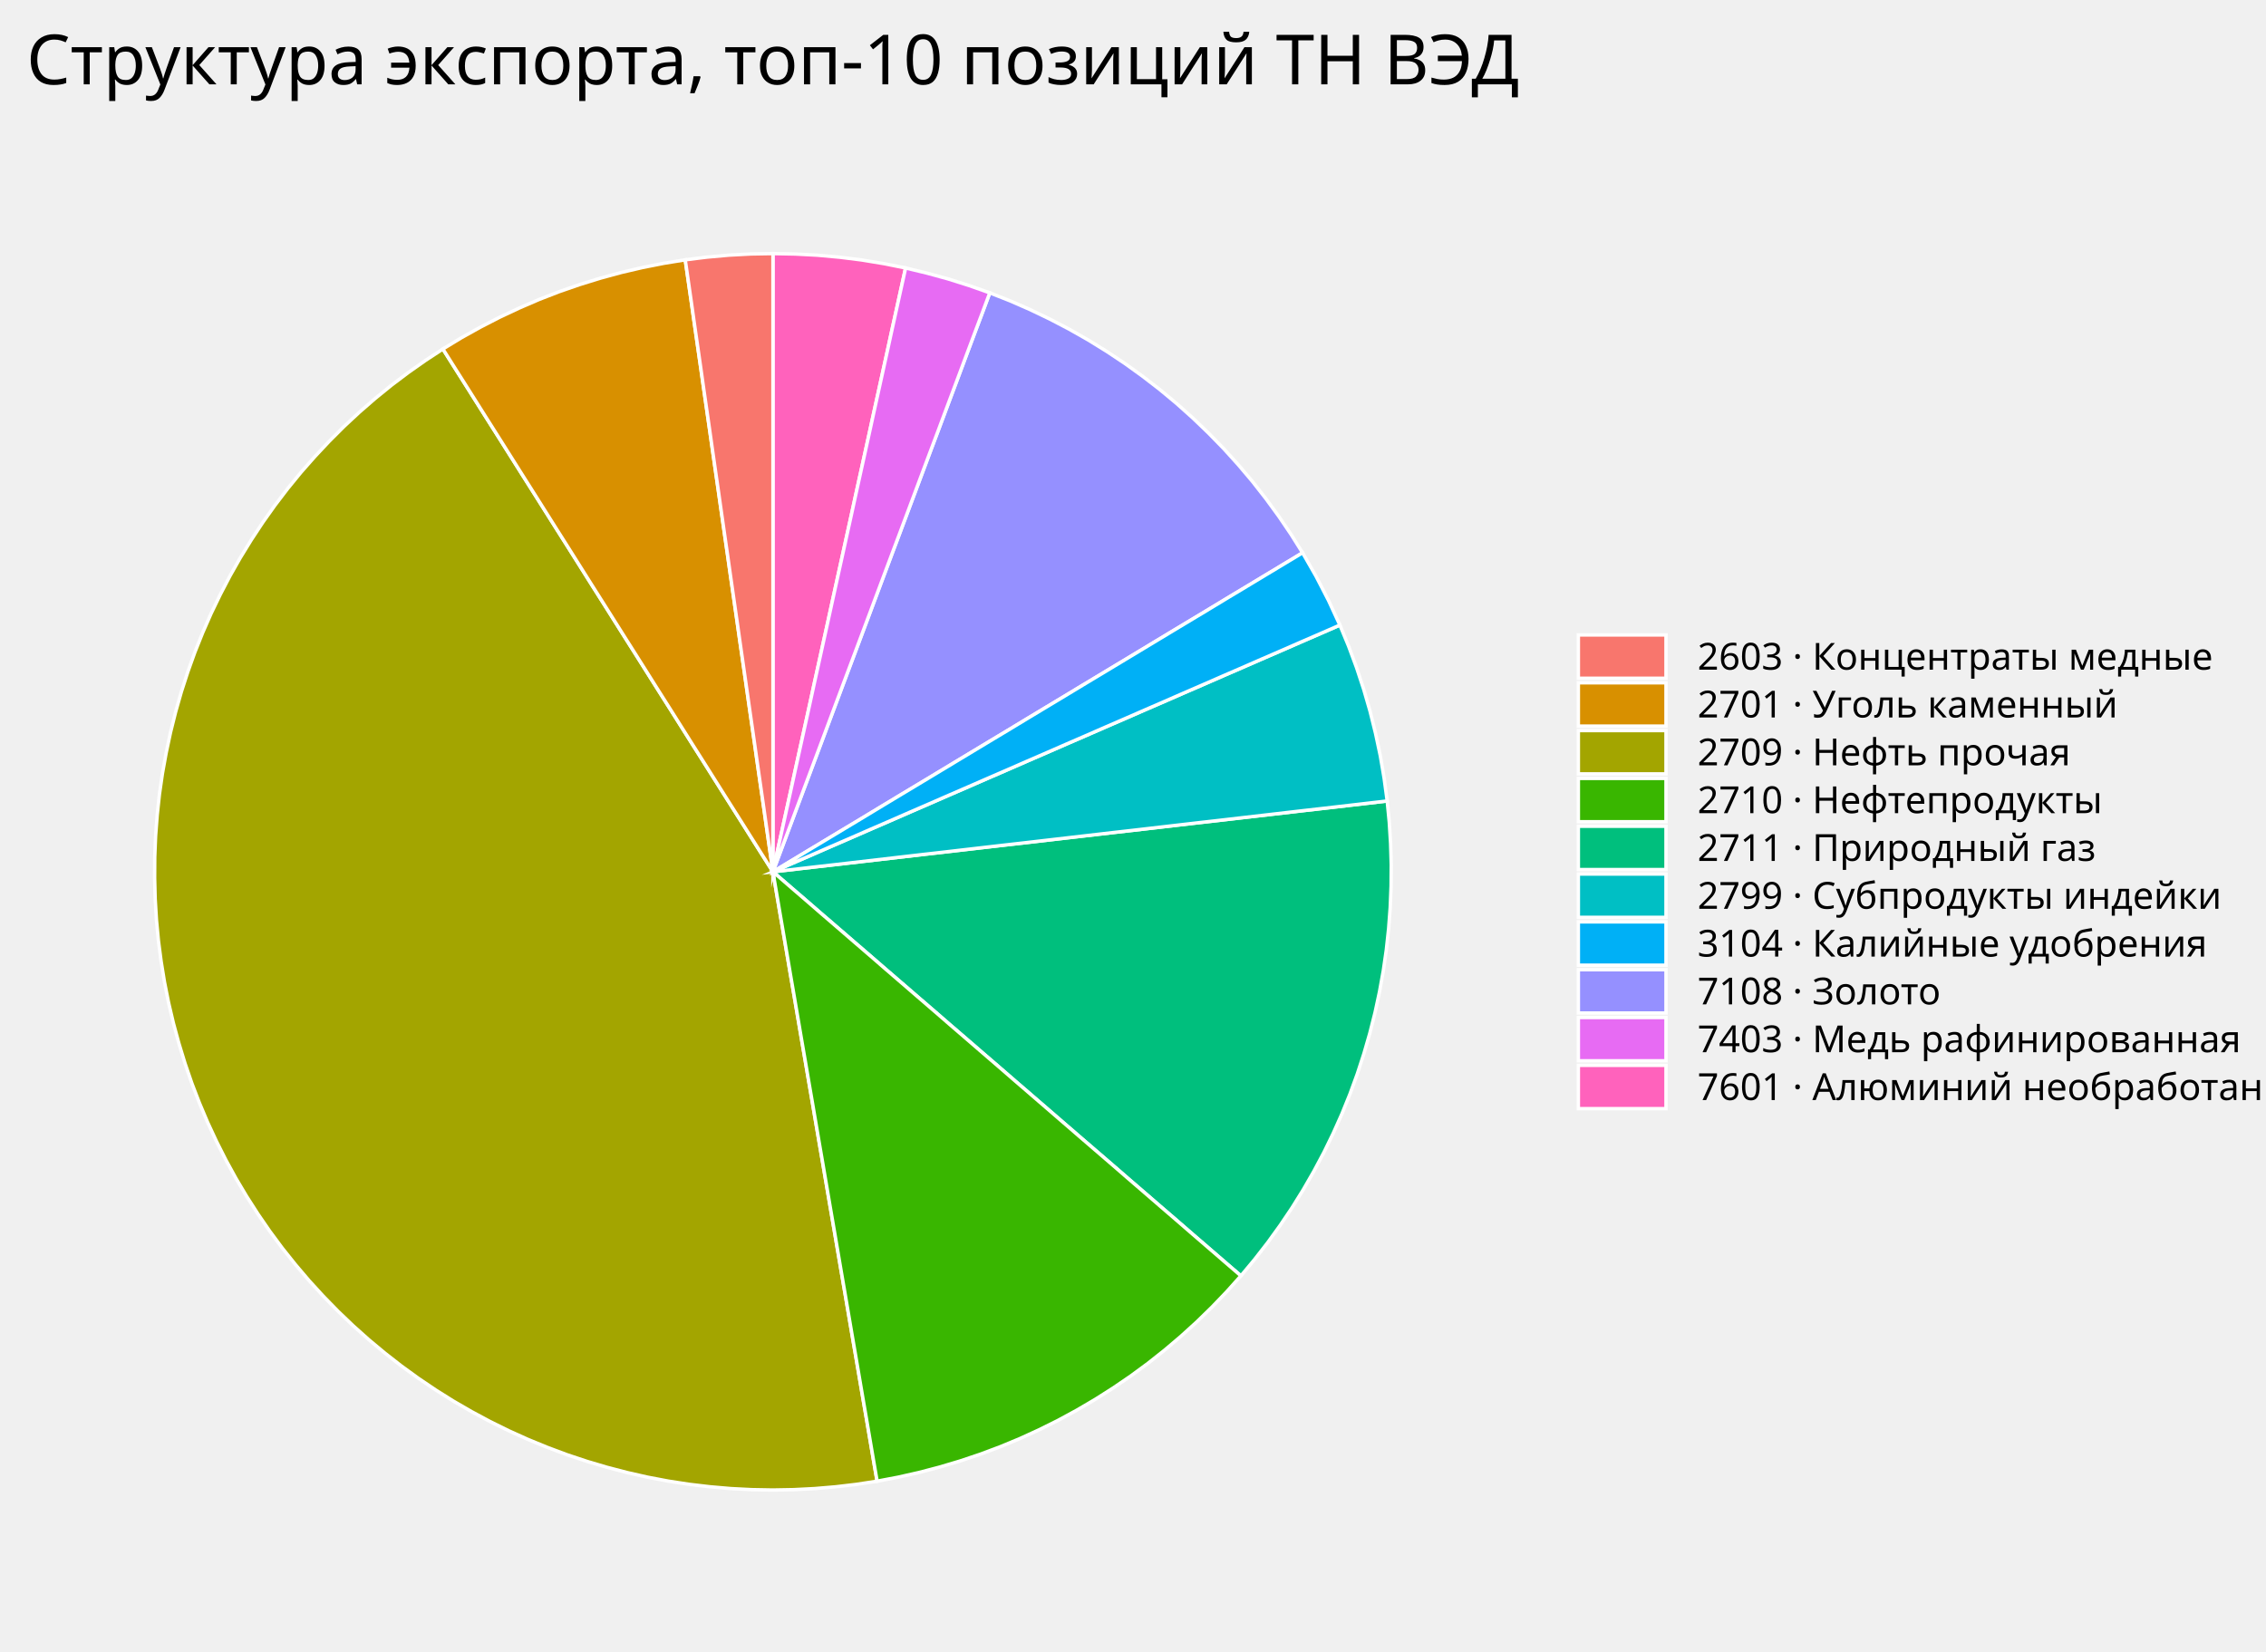
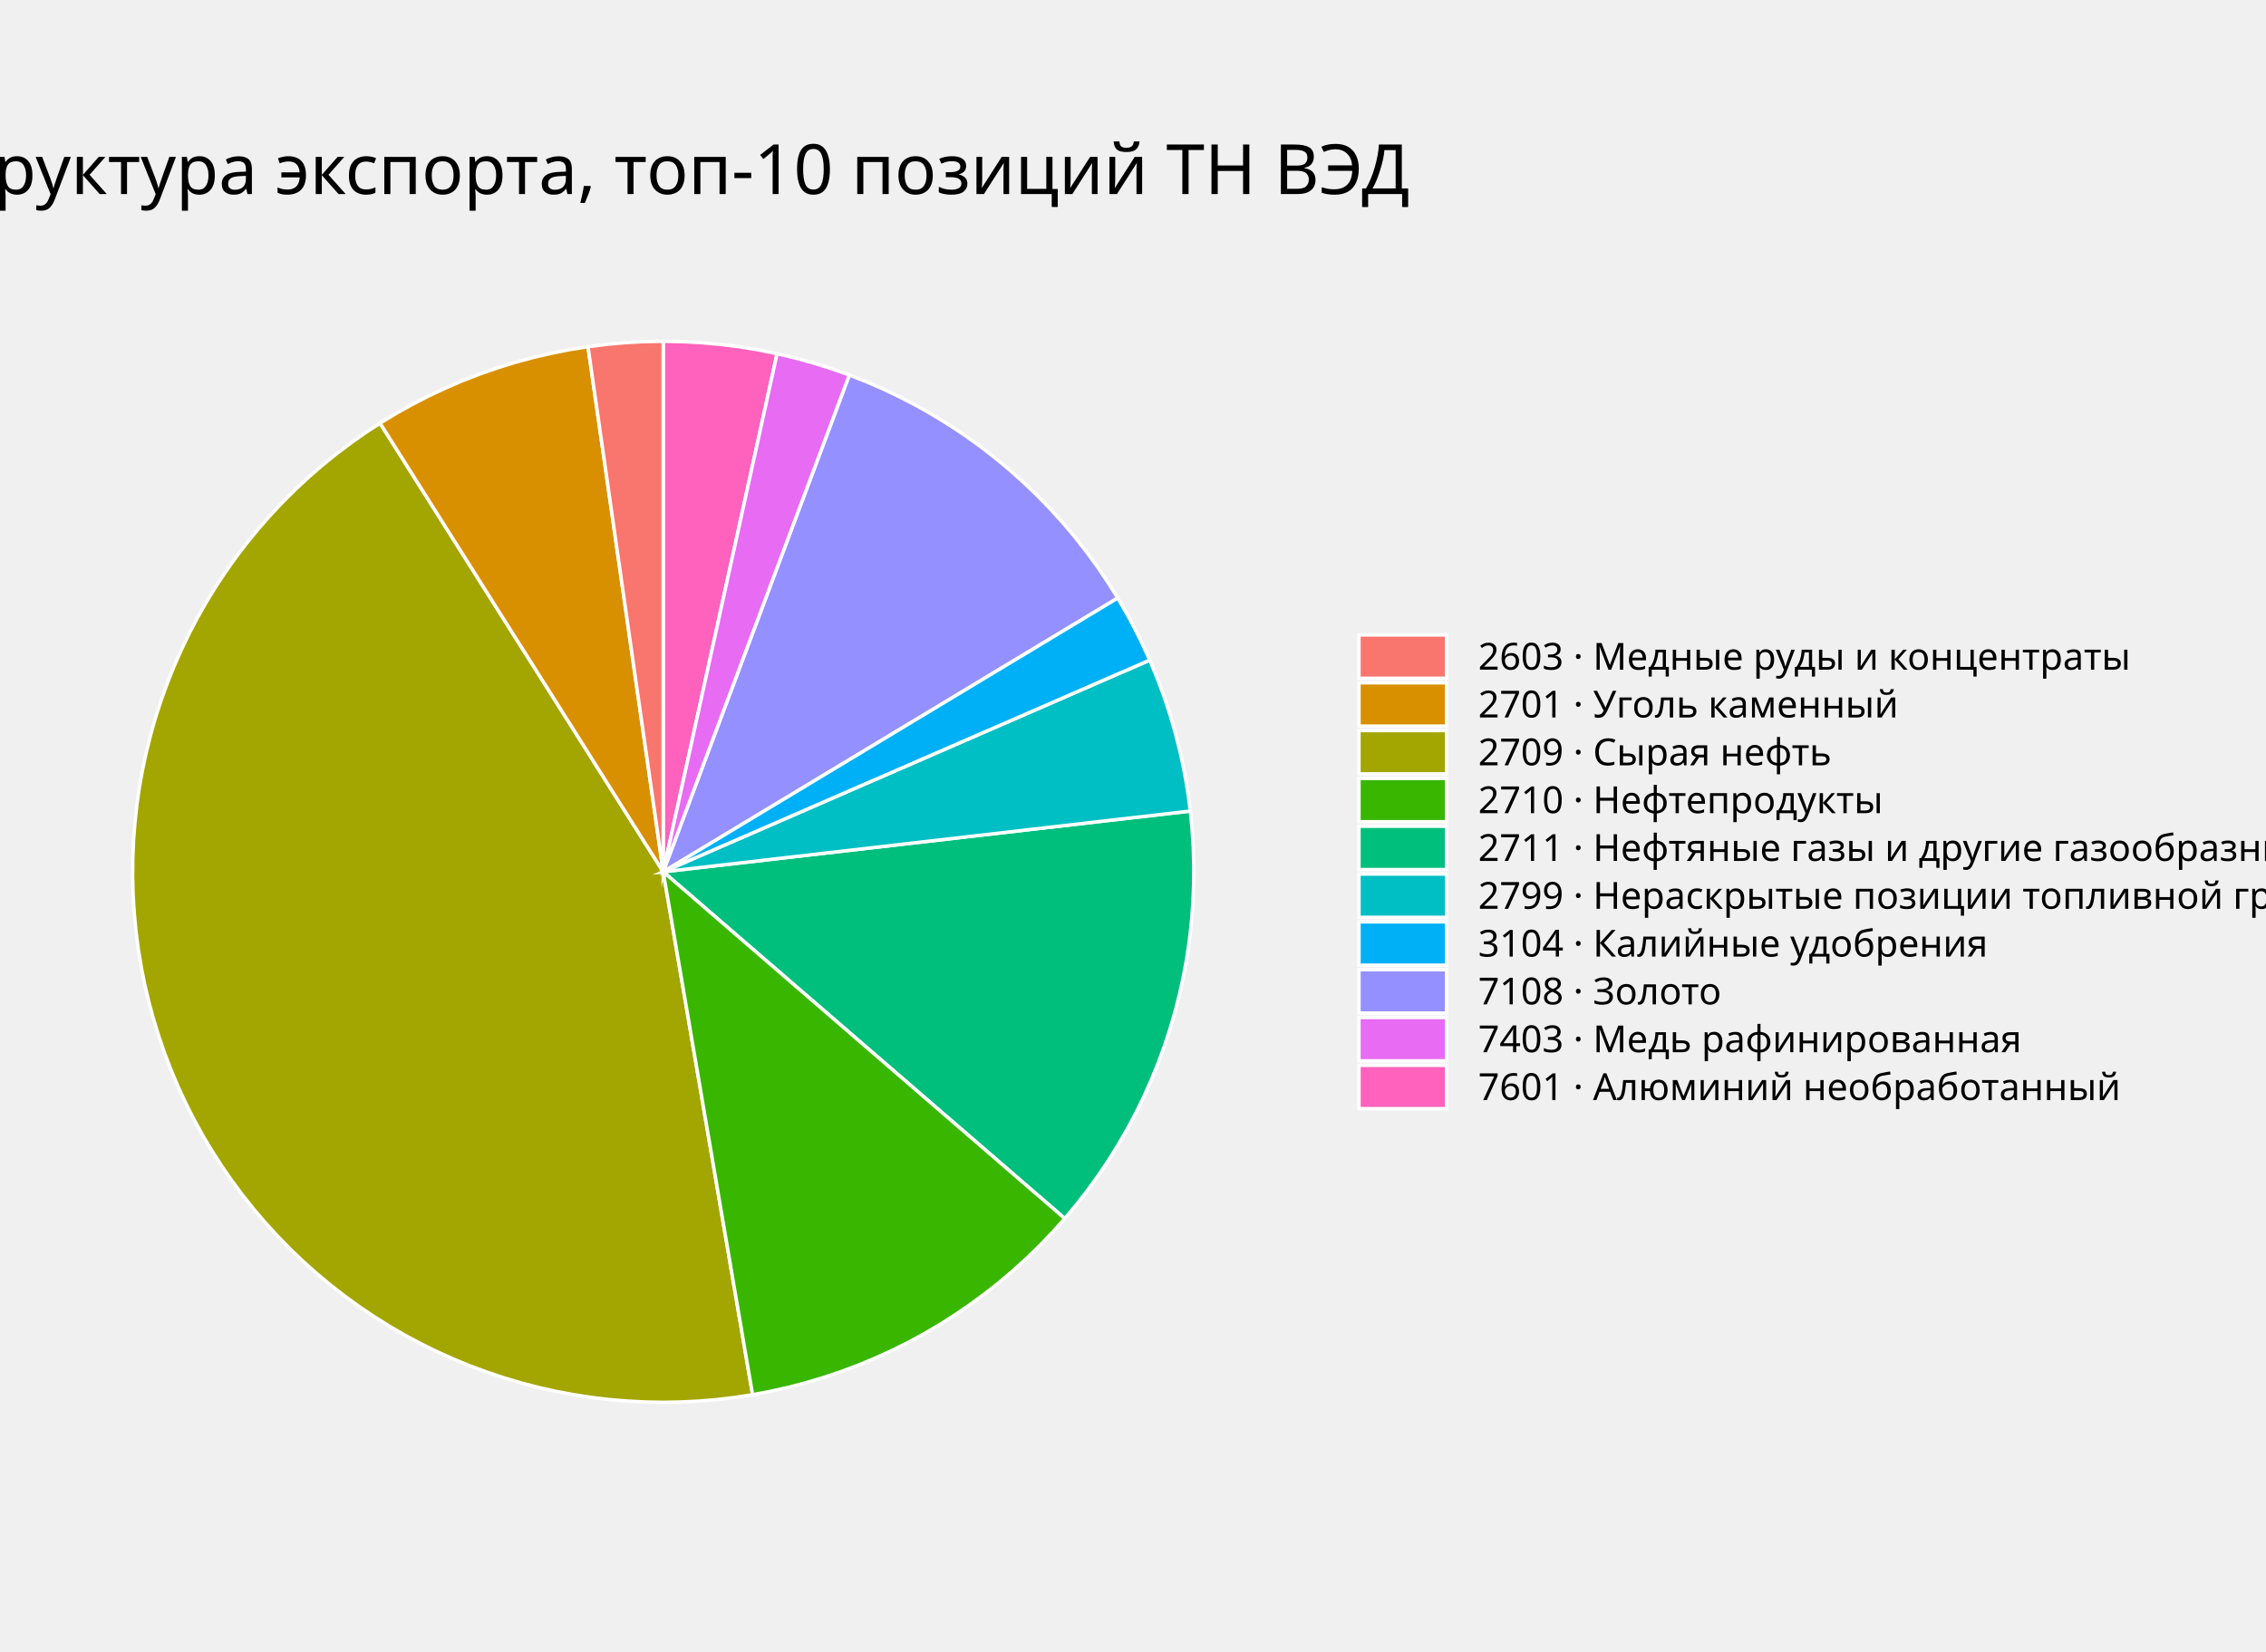
<svg xmlns="http://www.w3.org/2000/svg" width="424.80pt" height="309.60pt" viewBox="0 0 424.80 309.60">
  <g class="svglite">
    <defs>
      <style type="text/css">
    .svglite line, .svglite polyline, .svglite polygon, .svglite path, .svglite rect, .svglite circle {
      fill: none;
      stroke: #000000;
      stroke-linecap: round;
      stroke-linejoin: round;
      stroke-miterlimit: 10.00;
    }
    .svglite text {
      white-space: pre;
    }
    .svglite g.glyphgroup path {
      fill: inherit;
      stroke: none;
    }
  </style>
    </defs>
    <rect width="100%" height="100%" style="stroke: none; fill: none;" />
    <defs>
      <clipPath id="cpMC4wMHw0MjQuODB8MC4wMHwzMDkuNjA=">
        <rect x="0.00" y="0.00" width="424.80" height="309.60" />
      </clipPath>
    </defs>
    <g clip-path="url(#cpMC4wMHw0MjQuODB8MC4wMHwzMDkuNjA=)">
</g>
    <defs>
-       <clipPath id="cpMC4wMHw0MjQuODB8MS4yM3wzMDguMzc=">
-         <rect x="0.00" y="1.23" width="424.80" height="307.13" />
+       <clipPath id="cpMC4wMHw0MjQuODB8MjEuODB8Mjg3Ljgw">
+         <rect x="0.00" y="21.80" width="424.80" height="266.01" />
      </clipPath>
    </defs>
-     <g clip-path="url(#cpMC4wMHw0MjQuODB8MS4yM3wzMDguMzc=)">
-       <rect x="-0" y="1.23" width="424.80" height="307.13" style="stroke-width: 0.00; stroke: none;" />
+     <g clip-path="url(#cpMC4wMHw0MjQuODB8MjEuODB8Mjg3Ljgw)">
+       <rect x="0.00" y="21.80" width="424.80" height="266.01" style="stroke-width: 0.00; stroke: none;" />
    </g>
    <g clip-path="url(#cpMC4wMHw0MjQuODB8MC4wMHwzMDkuNjA=)">
</g>
    <defs>
-       <clipPath id="cpMC4wMHwyODkuNzl8MTguNTd8MzA4LjM3">
-         <rect x="0.00" y="18.57" width="289.79" height="289.79" />
+       <clipPath id="cpMC4wMHwyNDguNjd8MzkuMTN8Mjg3Ljgw">
+         <rect x="0" y="39.13" width="248.67" height="248.67" />
      </clipPath>
    </defs>
-     <g clip-path="url(#cpMC4wMHwyODkuNzl8MTguNTd8MzA4LjM3)">
-       <polygon points="144.90,163.47 142.76,160.09 140.63,156.71 138.50,153.33 136.36,149.95 134.23,146.57 132.10,143.19 129.96,139.81 127.83,136.43 125.70,133.05 123.56,129.67 121.43,126.29 119.30,122.91 117.16,119.53 115.03,116.15 112.90,112.77 110.76,109.39 108.63,106.00 106.50,102.62 104.36,99.24 102.23,95.86 100.10,92.48 97.96,89.10 95.83,85.72 93.70,82.34 91.56,78.96 89.43,75.58 87.30,72.20 85.16,68.82 83.03,65.44 79.74,67.60 76.53,69.86 73.39,72.23 70.34,74.71 67.37,77.29 64.49,79.97 61.71,82.75 59.02,85.62 56.42,88.57 53.93,91.62 51.55,94.74 49.27,97.95 47.11,101.23 45.05,104.58 43.11,108.00 41.29,111.49 39.58,115.03 38.00,118.63 36.54,122.28 35.21,125.98 34.00,129.72 32.92,133.51 31.97,137.32 31.15,141.17 30.45,145.04 29.89,148.93 29.47,152.84 29.17,156.76 29.01,160.69 28.99,164.62 29.09,168.55 29.33,172.48 29.70,176.39 30.21,180.29 30.84,184.17 31.61,188.03 32.51,191.86 33.54,195.65 34.69,199.41 35.97,203.13 37.38,206.80 38.91,210.42 40.57,213.99 42.34,217.50 44.23,220.95 46.24,224.33 48.36,227.64 50.59,230.88 52.93,234.04 55.38,237.11 57.93,240.11 60.58,243.01 63.33,245.83 66.17,248.55 69.10,251.17 72.12,253.69 75.22,256.11 78.40,258.42 81.66,260.62 84.99,262.71 88.39,264.68 91.86,266.54 95.38,268.28 98.97,269.90 102.60,271.39 106.29,272.77 110.02,274.01 113.79,275.13 117.59,276.12 121.43,276.99 125.29,277.72 129.18,278.32 133.08,278.78 137.00,279.12 140.93,279.32 144.86,279.39 148.79,279.32 152.72,279.12 156.64,278.79 160.54,278.33 164.43,277.73 163.75,273.79 163.08,269.85 162.41,265.91 161.73,261.97 161.06,258.03 160.39,254.09 159.71,250.15 159.04,246.21 158.37,242.27 157.69,238.33 157.02,234.39 156.35,230.45 155.67,226.51 155.00,222.57 154.33,218.63 153.65,214.69 152.98,210.75 152.31,206.81 151.63,202.87 150.96,198.93 150.28,194.99 149.61,191.05 148.94,187.11 148.26,183.17 147.59,179.23 146.92,175.29 146.24,171.35 145.57,167.41 144.90,163.47 " style="stroke-width: 0.64; stroke: #FFFFFF; stroke-linecap: butt; stroke-linejoin: miter; fill: #A3A500;" />
-       <polygon points="144.90,163.47 147.92,166.08 150.95,168.69 153.97,171.31 157.00,173.92 160.02,176.53 163.05,179.14 166.07,181.76 169.10,184.37 172.12,186.98 175.15,189.59 178.17,192.21 181.20,194.82 184.22,197.43 187.25,200.04 190.27,202.66 193.30,205.27 196.32,207.88 199.35,210.50 202.37,213.11 205.40,215.72 208.43,218.33 211.45,220.95 214.48,223.56 217.50,226.17 220.53,228.78 223.55,231.40 226.58,234.01 229.60,236.62 232.63,239.23 235.18,236.17 237.64,233.01 239.98,229.77 242.21,226.46 244.32,223.07 246.31,219.61 248.19,216.08 249.94,212.49 251.57,208.84 253.07,205.14 254.44,201.39 255.68,197.59 256.79,193.75 257.77,189.88 258.61,185.97 259.32,182.04 259.89,178.09 260.32,174.12 260.62,170.14 260.78,166.14 260.81,162.15 260.69,158.16 260.44,154.17 260.05,150.19 256.08,150.65 252.11,151.11 248.14,151.57 244.17,152.02 240.20,152.48 236.23,152.94 232.26,153.40 228.28,153.86 224.31,154.31 220.34,154.77 216.37,155.23 212.40,155.69 208.43,156.14 204.46,156.60 200.49,157.06 196.52,157.52 192.55,157.98 188.58,158.43 184.61,158.89 180.63,159.35 176.66,159.81 172.69,160.26 168.72,160.72 164.75,161.18 160.78,161.64 156.81,162.10 152.84,162.55 148.87,163.01 144.90,163.47 " style="stroke-width: 0.64; stroke: #FFFFFF; stroke-linecap: butt; stroke-linejoin: miter; fill: #00BF7D;" />
-       <polygon points="144.90,163.47 145.57,167.41 146.24,171.35 146.92,175.29 147.59,179.23 148.26,183.17 148.94,187.11 149.61,191.05 150.28,194.99 150.96,198.93 151.63,202.87 152.31,206.81 152.98,210.75 153.65,214.69 154.33,218.63 155.00,222.57 155.67,226.51 156.35,230.45 157.02,234.39 157.69,238.33 158.37,242.27 159.04,246.21 159.71,250.15 160.39,254.09 161.06,258.03 161.73,261.97 162.41,265.91 163.08,269.85 163.75,273.79 164.43,277.73 168.35,276.99 172.25,276.11 176.11,275.10 179.94,273.96 183.73,272.69 187.47,271.29 191.16,269.76 194.79,268.10 198.37,266.32 201.88,264.41 205.32,262.39 208.69,260.25 211.99,258.00 215.21,255.63 218.34,253.15 221.38,250.57 224.34,247.88 227.20,245.09 229.96,242.21 232.63,239.23 229.60,236.62 226.58,234.01 223.55,231.40 220.53,228.78 217.50,226.17 214.48,223.56 211.45,220.95 208.43,218.33 205.40,215.72 202.37,213.11 199.35,210.50 196.32,207.88 193.30,205.27 190.27,202.66 187.25,200.04 184.22,197.43 181.20,194.82 178.17,192.21 175.15,189.59 172.12,186.98 169.10,184.37 166.07,181.76 163.05,179.14 160.02,176.53 157.00,173.92 153.97,171.31 150.95,168.69 147.92,166.08 144.90,163.47 " style="stroke-width: 0.64; stroke: #FFFFFF; stroke-linecap: butt; stroke-linejoin: miter; fill: #39B600;" />
-       <polygon points="144.90,163.47 148.32,161.41 151.74,159.34 155.17,157.28 158.59,155.22 162.02,153.16 165.44,151.09 168.86,149.03 172.29,146.97 175.71,144.91 179.14,142.84 182.56,140.78 185.98,138.72 189.41,136.66 192.83,134.59 196.25,132.53 199.68,130.47 203.10,128.40 206.53,126.34 209.95,124.28 213.37,122.22 216.80,120.15 220.22,118.09 223.65,116.03 227.07,113.97 230.49,111.90 233.92,109.84 237.34,107.78 240.76,105.72 244.19,103.65 242.02,100.19 239.72,96.80 237.31,93.50 234.79,90.28 232.15,87.16 229.41,84.13 226.55,81.20 223.60,78.37 220.55,75.64 217.41,73.03 214.17,70.53 210.85,68.14 207.45,65.88 203.97,63.73 200.41,61.71 196.79,59.82 193.10,58.05 189.35,56.41 185.55,54.91 184.15,58.66 182.74,62.40 181.34,66.14 179.94,69.89 178.54,73.63 177.14,77.37 175.74,81.12 174.33,84.86 172.93,88.60 171.53,92.35 170.13,96.09 168.73,99.83 167.32,103.58 165.92,107.32 164.52,111.06 163.12,114.81 161.72,118.55 160.32,122.29 158.91,126.04 157.51,129.78 156.11,133.52 154.71,137.27 153.31,141.01 151.91,144.75 150.50,148.50 149.10,152.24 147.70,155.98 146.30,159.73 144.90,163.47 " style="stroke-width: 0.64; stroke: #FFFFFF; stroke-linecap: butt; stroke-linejoin: miter; fill: #9590FF;" />
-       <polygon points="144.90,163.47 144.33,159.51 143.76,155.56 143.20,151.60 142.63,147.64 142.06,143.69 141.50,139.73 140.93,135.77 140.36,131.81 139.80,127.86 139.23,123.90 138.66,119.94 138.10,115.99 137.53,112.03 136.96,108.07 136.40,104.12 135.83,100.16 135.26,96.20 134.70,92.25 134.13,88.29 133.56,84.33 133.00,80.38 132.43,76.42 131.86,72.46 131.30,68.51 130.73,64.55 130.16,60.59 129.60,56.64 129.03,52.68 128.46,48.72 124.45,49.37 120.46,50.16 116.51,51.08 112.58,52.15 108.70,53.35 104.86,54.68 101.07,56.15 97.34,57.76 93.66,59.49 90.05,61.35 86.50,63.33 83.03,65.44 85.16,68.82 87.30,72.20 89.43,75.58 91.56,78.96 93.70,82.34 95.83,85.72 97.96,89.10 100.10,92.48 102.23,95.86 104.36,99.24 106.50,102.62 108.63,106.00 110.76,109.39 112.90,112.77 115.03,116.15 117.16,119.53 119.30,122.91 121.43,126.29 123.56,129.67 125.70,133.05 127.83,136.43 129.96,139.81 132.10,143.19 134.23,146.57 136.36,149.95 138.50,153.33 140.63,156.71 142.76,160.09 144.90,163.47 " style="stroke-width: 0.64; stroke: #FFFFFF; stroke-linecap: butt; stroke-linejoin: miter; fill: #D89000;" />
-       <polygon points="144.90,163.47 148.87,163.01 152.84,162.55 156.81,162.10 160.78,161.64 164.75,161.18 168.72,160.72 172.69,160.26 176.66,159.81 180.63,159.35 184.61,158.89 188.58,158.43 192.55,157.98 196.52,157.52 200.49,157.06 204.46,156.60 208.43,156.14 212.40,155.69 216.37,155.23 220.34,154.77 224.31,154.31 228.28,153.86 232.26,153.40 236.23,152.94 240.20,152.48 244.17,152.02 248.14,151.57 252.11,151.11 256.08,150.65 260.05,150.19 259.48,145.95 258.76,141.72 257.87,137.53 256.84,133.37 255.65,129.26 254.31,125.19 252.82,121.17 251.18,117.21 247.52,118.81 243.85,120.40 240.19,122.00 236.52,123.59 232.86,125.19 229.19,126.78 225.53,128.38 221.86,129.97 218.20,131.57 214.53,133.16 210.87,134.76 207.20,136.35 203.54,137.95 199.87,139.54 196.21,141.14 192.54,142.73 188.88,144.33 185.21,145.92 181.55,147.52 177.88,149.11 174.22,150.71 170.55,152.30 166.89,153.90 163.22,155.49 159.56,157.09 155.89,158.68 152.23,160.28 148.56,161.87 144.90,163.47 " style="stroke-width: 0.64; stroke: #FFFFFF; stroke-linecap: butt; stroke-linejoin: miter; fill: #00BFC4;" />
-       <polygon points="144.90,163.47 145.75,159.56 146.61,155.66 147.47,151.76 148.33,147.85 149.18,143.95 150.04,140.04 150.90,136.14 151.76,132.24 152.61,128.33 153.47,124.43 154.33,120.52 155.19,116.62 156.04,112.72 156.90,108.81 157.76,104.91 158.62,101.00 159.48,97.10 160.33,93.20 161.19,89.29 162.05,85.39 162.91,81.48 163.76,77.58 164.62,73.68 165.48,69.77 166.34,65.87 167.19,61.96 168.05,58.06 168.91,54.15 169.77,50.25 165.67,49.43 161.55,48.75 157.40,48.23 153.24,47.85 149.07,47.63 144.90,47.55 144.90,51.55 144.90,55.55 144.90,59.54 144.90,63.54 144.90,67.54 144.90,71.53 144.90,75.53 144.90,79.53 144.90,83.53 144.90,87.52 144.90,91.52 144.90,95.52 144.90,99.51 144.90,103.51 144.90,107.51 144.90,111.51 144.90,115.50 144.90,119.50 144.90,123.50 144.90,127.49 144.90,131.49 144.90,135.49 144.90,139.49 144.90,143.48 144.90,147.48 144.90,151.48 144.90,155.47 144.90,159.47 144.90,163.47 " style="stroke-width: 0.64; stroke: #FFFFFF; stroke-linecap: butt; stroke-linejoin: miter; fill: #FF62BC;" />
-       <polygon points="144.90,163.47 144.90,159.47 144.90,155.47 144.90,151.48 144.90,147.48 144.90,143.48 144.90,139.49 144.90,135.49 144.90,131.49 144.90,127.49 144.90,123.50 144.90,119.50 144.90,115.50 144.90,111.51 144.90,107.51 144.90,103.51 144.90,99.51 144.90,95.52 144.90,91.52 144.90,87.52 144.90,83.53 144.90,79.53 144.90,75.53 144.90,71.53 144.90,67.54 144.90,63.54 144.90,59.54 144.90,55.55 144.90,51.55 144.90,47.55 140.77,47.62 136.66,47.84 132.55,48.21 128.46,48.72 129.03,52.68 129.60,56.64 130.16,60.59 130.73,64.55 131.30,68.51 131.86,72.46 132.43,76.42 133.00,80.38 133.56,84.33 134.13,88.29 134.70,92.25 135.26,96.20 135.83,100.16 136.40,104.12 136.96,108.07 137.53,112.03 138.10,115.99 138.66,119.94 139.23,123.90 139.80,127.86 140.36,131.81 140.93,135.77 141.50,139.73 142.06,143.69 142.63,147.64 143.20,151.60 143.76,155.56 144.33,159.51 144.90,163.47 " style="stroke-width: 0.64; stroke: #FFFFFF; stroke-linecap: butt; stroke-linejoin: miter; fill: #F8766D;" />
-       <polygon points="144.90,163.47 146.30,159.73 147.70,155.98 149.10,152.24 150.50,148.50 151.91,144.75 153.31,141.01 154.71,137.27 156.11,133.52 157.51,129.78 158.91,126.04 160.32,122.29 161.72,118.55 163.12,114.81 164.52,111.06 165.92,107.32 167.32,103.58 168.73,99.83 170.13,96.09 171.53,92.35 172.93,88.60 174.33,84.86 175.74,81.12 177.14,77.37 178.54,73.63 179.94,69.89 181.34,66.14 182.74,62.40 184.15,58.66 185.55,54.91 181.67,53.54 177.74,52.30 173.77,51.21 169.77,50.25 168.91,54.15 168.05,58.06 167.19,61.96 166.34,65.87 165.48,69.77 164.62,73.68 163.76,77.58 162.91,81.48 162.05,85.39 161.19,89.29 160.33,93.20 159.48,97.10 158.62,101.00 157.76,104.91 156.90,108.81 156.04,112.72 155.19,116.62 154.33,120.52 153.47,124.43 152.61,128.33 151.76,132.24 150.90,136.14 150.04,140.04 149.18,143.95 148.33,147.85 147.47,151.76 146.61,155.66 145.75,159.56 144.90,163.47 " style="stroke-width: 0.64; stroke: #FFFFFF; stroke-linecap: butt; stroke-linejoin: miter; fill: #E76BF3;" />
-       <polygon points="144.90,163.47 148.56,161.87 152.23,160.28 155.89,158.68 159.56,157.09 163.22,155.49 166.89,153.90 170.55,152.30 174.22,150.71 177.88,149.11 181.55,147.52 185.21,145.92 188.88,144.33 192.54,142.73 196.21,141.14 199.87,139.54 203.54,137.95 207.20,136.35 210.87,134.76 214.53,133.16 218.20,131.57 221.86,129.97 225.53,128.38 229.19,126.78 232.86,125.19 236.52,123.59 240.19,122.00 243.85,120.40 247.52,118.81 251.18,117.21 249.05,112.59 246.72,108.07 244.19,103.65 240.76,105.72 237.34,107.78 233.92,109.84 230.49,111.90 227.07,113.97 223.65,116.03 220.22,118.09 216.80,120.15 213.37,122.22 209.95,124.28 206.53,126.34 203.10,128.40 199.68,130.47 196.25,132.53 192.83,134.59 189.41,136.66 185.98,138.72 182.56,140.78 179.14,142.84 175.71,144.91 172.29,146.97 168.86,149.03 165.44,151.09 162.02,153.16 158.59,155.22 155.17,157.28 151.74,159.34 148.32,161.41 144.90,163.47 " style="stroke-width: 0.64; stroke: #FFFFFF; stroke-linecap: butt; stroke-linejoin: miter; fill: #00B0F6;" />
+     <g clip-path="url(#cpMC4wMHwyNDguNjd8MzkuMTN8Mjg3Ljgw)">
+       <polygon points="124.33,163.47 122.50,160.57 120.67,157.67 118.84,154.77 117.01,151.87 115.18,148.97 113.35,146.07 111.52,143.17 109.69,140.26 107.86,137.36 106.03,134.46 104.20,131.56 102.37,128.66 100.54,125.76 98.71,122.86 96.87,119.96 95.04,117.06 93.21,114.16 91.38,111.26 89.55,108.36 87.72,105.46 85.89,102.56 84.06,99.66 82.23,96.76 80.40,93.86 78.57,90.96 76.74,88.06 74.91,85.15 73.08,82.25 71.25,79.35 68.42,81.20 65.67,83.15 62.97,85.18 60.35,87.31 57.81,89.52 55.34,91.82 52.95,94.20 50.64,96.66 48.42,99.20 46.28,101.81 44.23,104.50 42.28,107.25 40.42,110.06 38.66,112.94 36.99,115.87 35.43,118.86 33.97,121.91 32.61,124.99 31.36,128.13 30.21,131.30 29.17,134.51 28.25,137.76 27.43,141.03 26.73,144.33 26.13,147.65 25.65,150.99 25.29,154.35 25.03,157.71 24.90,161.08 24.87,164.46 24.96,167.83 25.17,171.20 25.49,174.56 25.92,177.90 26.47,181.23 27.12,184.54 27.90,187.83 28.78,191.08 29.77,194.31 30.87,197.50 32.08,200.65 33.39,203.76 34.81,206.82 36.33,209.83 37.95,212.79 39.68,215.69 41.50,218.53 43.41,221.31 45.42,224.02 47.52,226.66 49.71,229.23 51.98,231.72 54.34,234.14 56.77,236.47 59.29,238.72 61.88,240.88 64.54,242.96 67.27,244.94 70.07,246.83 72.92,248.62 75.84,250.32 78.82,251.91 81.84,253.40 84.92,254.79 88.04,256.08 91.20,257.25 94.40,258.32 97.63,259.29 100.90,260.14 104.19,260.88 107.51,261.50 110.84,262.02 114.19,262.42 117.55,262.70 120.92,262.88 124.30,262.94 127.67,262.88 131.04,262.71 134.40,262.43 137.75,262.03 141.09,261.52 140.51,258.13 139.93,254.75 139.35,251.37 138.78,247.99 138.20,244.61 137.62,241.23 137.04,237.85 136.47,234.47 135.89,231.09 135.31,227.71 134.73,224.33 134.16,220.94 133.58,217.56 133.00,214.18 132.42,210.80 131.84,207.42 131.27,204.04 130.69,200.66 130.11,197.28 129.53,193.90 128.96,190.52 128.38,187.14 127.80,183.75 127.22,180.37 126.64,176.99 126.07,173.61 125.49,170.23 124.91,166.85 124.33,163.47 " style="stroke-width: 0.64; stroke: #FFFFFF; stroke-linecap: butt; stroke-linejoin: miter; fill: #A3A500;" />
+       <polygon points="124.33,163.47 126.93,165.71 129.53,167.95 132.12,170.19 134.72,172.44 137.31,174.68 139.91,176.92 142.50,179.16 145.10,181.40 147.70,183.65 150.29,185.89 152.89,188.13 155.48,190.37 158.08,192.61 160.67,194.86 163.27,197.10 165.87,199.34 168.46,201.58 171.06,203.82 173.65,206.07 176.25,208.31 178.84,210.55 181.44,212.79 184.04,215.03 186.63,217.28 189.23,219.52 191.82,221.76 194.42,224.00 197.02,226.24 199.61,228.49 201.81,225.85 203.91,223.15 205.92,220.37 207.83,217.52 209.64,214.61 211.36,211.64 212.96,208.62 214.47,205.54 215.86,202.41 217.15,199.23 218.33,196.01 219.39,192.75 220.35,189.46 221.18,186.14 221.91,182.78 222.52,179.41 223.01,176.02 223.38,172.61 223.64,169.19 223.77,165.77 223.79,162.34 223.70,158.91 223.48,155.49 223.15,152.08 219.74,152.47 216.33,152.87 212.93,153.26 209.52,153.65 206.11,154.04 202.70,154.44 199.30,154.83 195.89,155.22 192.48,155.61 189.07,156.01 185.67,156.40 182.26,156.79 178.85,157.19 175.44,157.58 172.04,157.97 168.63,158.36 165.22,158.76 161.81,159.15 158.41,159.54 155.00,159.93 151.59,160.33 148.19,160.72 144.78,161.11 141.37,161.51 137.96,161.90 134.56,162.29 131.15,162.68 127.74,163.08 124.33,163.47 " style="stroke-width: 0.64; stroke: #FFFFFF; stroke-linecap: butt; stroke-linejoin: miter; fill: #00BF7D;" />
+       <polygon points="124.33,163.47 124.91,166.85 125.49,170.23 126.07,173.61 126.64,176.99 127.22,180.37 127.80,183.75 128.38,187.14 128.96,190.52 129.53,193.90 130.11,197.28 130.69,200.66 131.27,204.04 131.84,207.42 132.42,210.80 133.00,214.18 133.58,217.56 134.16,220.94 134.73,224.33 135.31,227.71 135.89,231.09 136.47,234.47 137.04,237.85 137.62,241.23 138.20,244.61 138.78,247.99 139.35,251.37 139.93,254.75 140.51,258.13 141.09,261.52 144.46,260.88 147.80,260.13 151.12,259.26 154.40,258.28 157.65,257.19 160.86,255.99 164.02,254.67 167.14,253.25 170.21,251.73 173.22,250.09 176.18,248.36 179.07,246.52 181.90,244.58 184.66,242.55 187.35,240.43 189.96,238.21 192.50,235.91 194.96,233.51 197.33,231.04 199.61,228.49 197.02,226.24 194.42,224.00 191.82,221.76 189.23,219.52 186.63,217.28 184.04,215.03 181.44,212.79 178.84,210.55 176.25,208.31 173.65,206.07 171.06,203.82 168.46,201.58 165.87,199.34 163.27,197.10 160.67,194.86 158.08,192.61 155.48,190.37 152.89,188.13 150.29,185.89 147.70,183.65 145.10,181.40 142.50,179.16 139.91,176.92 137.31,174.68 134.72,172.44 132.12,170.19 129.53,167.95 126.93,165.71 124.33,163.47 " style="stroke-width: 0.64; stroke: #FFFFFF; stroke-linecap: butt; stroke-linejoin: miter; fill: #39B600;" />
+       <polygon points="124.33,163.47 127.27,161.70 130.21,159.93 133.15,158.16 136.09,156.39 139.02,154.62 141.96,152.85 144.90,151.08 147.84,149.31 150.78,147.54 153.71,145.77 156.65,144.00 159.59,142.23 162.53,140.46 165.47,138.69 168.40,136.92 171.34,135.15 174.28,133.38 177.22,131.61 180.16,129.84 183.09,128.07 186.03,126.30 188.97,124.53 191.91,122.76 194.85,120.99 197.78,119.22 200.72,117.45 203.66,115.68 206.60,113.91 209.54,112.14 207.67,109.17 205.71,106.26 203.64,103.43 201.47,100.67 199.21,97.99 196.85,95.39 194.40,92.87 191.87,90.45 189.25,88.11 186.56,85.87 183.78,83.72 180.93,81.67 178.01,79.73 175.02,77.89 171.97,76.15 168.86,74.53 165.70,73.01 162.48,71.61 159.22,70.32 158.01,73.53 156.81,76.74 155.61,79.96 154.41,83.17 153.20,86.38 152.00,89.59 150.80,92.80 149.59,96.02 148.39,99.23 147.19,102.44 145.99,105.65 144.78,108.86 143.58,112.08 142.38,115.29 141.17,118.50 139.97,121.71 138.77,124.92 137.57,128.14 136.36,131.35 135.16,134.56 133.96,137.77 132.75,140.98 131.55,144.20 130.35,147.41 129.15,150.62 127.94,153.83 126.74,157.04 125.54,160.26 124.33,163.47 " style="stroke-width: 0.64; stroke: #FFFFFF; stroke-linecap: butt; stroke-linejoin: miter; fill: #9590FF;" />
+       <polygon points="124.33,163.47 123.85,160.07 123.36,156.68 122.88,153.28 122.39,149.89 121.90,146.49 121.42,143.10 120.93,139.70 120.44,136.31 119.96,132.91 119.47,129.52 118.98,126.12 118.50,122.73 118.01,119.33 117.53,115.94 117.04,112.54 116.55,109.14 116.07,105.75 115.58,102.35 115.09,98.96 114.61,95.56 114.12,92.17 113.64,88.77 113.15,85.38 112.66,81.98 112.18,78.59 111.69,75.19 111.20,71.80 110.72,68.40 110.23,65.01 106.79,65.56 103.37,66.24 99.97,67.03 96.61,67.94 93.27,68.98 89.98,70.12 86.73,71.38 83.53,72.76 80.37,74.24 77.27,75.84 74.23,77.54 71.25,79.35 73.08,82.25 74.91,85.15 76.74,88.06 78.57,90.96 80.40,93.86 82.23,96.76 84.06,99.66 85.89,102.56 87.72,105.46 89.55,108.36 91.38,111.26 93.21,114.16 95.04,117.06 96.87,119.96 98.71,122.86 100.54,125.76 102.37,128.66 104.20,131.56 106.03,134.46 107.86,137.36 109.69,140.26 111.52,143.17 113.35,146.07 115.18,148.97 117.01,151.87 118.84,154.77 120.67,157.67 122.50,160.57 124.33,163.47 " style="stroke-width: 0.64; stroke: #FFFFFF; stroke-linecap: butt; stroke-linejoin: miter; fill: #D89000;" />
+       <polygon points="124.33,163.47 127.74,163.08 131.15,162.68 134.56,162.29 137.96,161.90 141.37,161.51 144.78,161.11 148.19,160.72 151.59,160.33 155.00,159.93 158.41,159.54 161.81,159.15 165.22,158.76 168.63,158.36 172.04,157.97 175.44,157.58 178.85,157.19 182.26,156.79 185.67,156.40 189.07,156.01 192.48,155.61 195.89,155.22 199.30,154.83 202.70,154.44 206.11,154.04 209.52,153.65 212.93,153.26 216.33,152.87 219.74,152.47 223.15,152.08 222.66,148.44 222.04,144.81 221.28,141.21 220.39,137.65 219.37,134.11 218.22,130.62 216.94,127.17 215.54,123.78 212.39,125.15 209.25,126.51 206.10,127.88 202.96,129.25 199.81,130.62 196.67,131.99 193.52,133.36 190.38,134.73 187.23,136.10 184.09,137.46 180.94,138.83 177.80,140.20 174.65,141.57 171.51,142.94 168.36,144.31 165.22,145.68 162.07,147.04 158.93,148.41 155.78,149.78 152.64,151.15 149.49,152.52 146.35,153.89 143.20,155.26 140.06,156.63 136.91,157.99 133.77,159.36 130.62,160.73 127.48,162.10 124.33,163.47 " style="stroke-width: 0.64; stroke: #FFFFFF; stroke-linecap: butt; stroke-linejoin: miter; fill: #00BFC4;" />
+       <polygon points="124.33,163.47 125.07,160.12 125.81,156.77 126.54,153.42 127.28,150.07 128.01,146.72 128.75,143.37 129.49,140.02 130.22,136.67 130.96,133.32 131.69,129.97 132.43,126.62 133.16,123.27 133.90,119.92 134.64,116.57 135.37,113.22 136.11,109.87 136.84,106.52 137.58,103.17 138.32,99.82 139.05,96.47 139.79,93.12 140.52,89.77 141.26,86.42 142.00,83.07 142.73,79.72 143.47,76.37 144.20,73.02 144.94,69.67 145.67,66.32 142.16,65.61 138.62,65.03 135.07,64.58 131.50,64.26 127.92,64.07 124.33,64.00 124.33,67.43 124.33,70.86 124.33,74.29 124.33,77.72 124.33,81.15 124.33,84.58 124.33,88.01 124.33,91.44 124.33,94.87 124.33,98.30 124.33,101.73 124.33,105.16 124.33,108.59 124.33,112.02 124.33,115.45 124.33,118.88 124.33,122.31 124.33,125.74 124.33,129.17 124.33,132.60 124.33,136.03 124.33,139.46 124.33,142.89 124.33,146.32 124.33,149.75 124.33,153.18 124.33,156.61 124.33,160.04 124.33,163.47 " style="stroke-width: 0.64; stroke: #FFFFFF; stroke-linecap: butt; stroke-linejoin: miter; fill: #FF62BC;" />
+       <polygon points="124.33,163.47 124.33,160.04 124.33,156.61 124.33,153.18 124.33,149.75 124.33,146.32 124.33,142.89 124.33,139.46 124.33,136.03 124.33,132.60 124.33,129.17 124.33,125.74 124.33,122.31 124.33,118.88 124.33,115.45 124.33,112.02 124.33,108.59 124.33,105.16 124.33,101.73 124.33,98.30 124.33,94.87 124.33,91.44 124.33,88.01 124.33,84.58 124.33,81.15 124.33,77.72 124.33,74.29 124.33,70.86 124.33,67.43 124.33,64.00 120.80,64.06 117.26,64.25 113.74,64.57 110.23,65.01 110.72,68.40 111.20,71.80 111.69,75.19 112.18,78.59 112.66,81.98 113.15,85.38 113.64,88.77 114.12,92.17 114.61,95.56 115.09,98.96 115.58,102.35 116.07,105.75 116.55,109.14 117.04,112.54 117.53,115.94 118.01,119.33 118.50,122.73 118.98,126.12 119.47,129.52 119.96,132.91 120.44,136.31 120.93,139.70 121.42,143.10 121.90,146.49 122.39,149.89 122.88,153.28 123.36,156.68 123.85,160.07 124.33,163.47 " style="stroke-width: 0.64; stroke: #FFFFFF; stroke-linecap: butt; stroke-linejoin: miter; fill: #F8766D;" />
+       <polygon points="124.33,163.47 125.54,160.26 126.74,157.04 127.94,153.83 129.15,150.62 130.35,147.41 131.55,144.20 132.75,140.98 133.96,137.77 135.16,134.56 136.36,131.35 137.57,128.14 138.77,124.92 139.97,121.71 141.17,118.50 142.38,115.29 143.58,112.08 144.78,108.86 145.99,105.65 147.19,102.44 148.39,99.23 149.59,96.02 150.80,92.80 152.00,89.59 153.20,86.38 154.41,83.17 155.61,79.96 156.81,76.74 158.01,73.53 159.22,70.32 155.89,69.14 152.52,68.08 149.11,67.14 145.67,66.32 144.94,69.67 144.20,73.02 143.47,76.37 142.73,79.72 142.00,83.07 141.26,86.42 140.52,89.77 139.79,93.12 139.05,96.47 138.32,99.82 137.58,103.17 136.84,106.52 136.11,109.87 135.37,113.22 134.64,116.57 133.90,119.92 133.16,123.27 132.43,126.62 131.69,129.97 130.96,133.32 130.22,136.67 129.49,140.02 128.75,143.37 128.01,146.72 127.28,150.07 126.54,153.42 125.81,156.77 125.07,160.12 124.33,163.47 " style="stroke-width: 0.64; stroke: #FFFFFF; stroke-linecap: butt; stroke-linejoin: miter; fill: #E76BF3;" />
+       <polygon points="124.33,163.47 127.48,162.10 130.62,160.73 133.77,159.36 136.91,157.99 140.06,156.63 143.20,155.26 146.35,153.89 149.49,152.52 152.64,151.15 155.78,149.78 158.93,148.41 162.07,147.04 165.22,145.68 168.36,144.31 171.51,142.94 174.65,141.57 177.80,140.20 180.94,138.83 184.09,137.46 187.23,136.10 190.38,134.73 193.52,133.36 196.67,131.99 199.81,130.62 202.96,129.25 206.10,127.88 209.25,126.51 212.39,125.15 215.54,123.78 213.71,119.81 211.71,115.93 209.54,112.14 206.60,113.91 203.66,115.68 200.72,117.45 197.78,119.22 194.85,120.99 191.91,122.76 188.97,124.53 186.03,126.30 183.09,128.07 180.16,129.84 177.22,131.61 174.28,133.38 171.34,135.15 168.40,136.92 165.47,138.69 162.53,140.46 159.59,142.23 156.65,144.00 153.71,145.77 150.78,147.54 147.84,149.31 144.90,151.08 141.96,152.85 139.02,154.62 136.09,156.39 133.15,158.16 130.21,159.93 127.27,161.70 124.33,163.47 " style="stroke-width: 0.64; stroke: #FFFFFF; stroke-linecap: butt; stroke-linejoin: miter; fill: #00B0F6;" />
    </g>
    <g clip-path="url(#cpMC4wMHw0MjQuODB8MC4wMHwzMDkuNjA=)">
-       <rect x="295.89" y="119.06" width="16.43" height="8.12" style="stroke-width: 0.64; stroke: #FFFFFF; stroke-linecap: butt; stroke-linejoin: miter; fill: #F8766D;" />
-       <rect x="295.89" y="128.03" width="16.43" height="8.12" style="stroke-width: 0.64; stroke: #FFFFFF; stroke-linecap: butt; stroke-linejoin: miter; fill: #D89000;" />
-       <rect x="295.89" y="136.99" width="16.43" height="8.12" style="stroke-width: 0.64; stroke: #FFFFFF; stroke-linecap: butt; stroke-linejoin: miter; fill: #A3A500;" />
-       <rect x="295.89" y="145.96" width="16.43" height="8.12" style="stroke-width: 0.64; stroke: #FFFFFF; stroke-linecap: butt; stroke-linejoin: miter; fill: #39B600;" />
-       <rect x="295.89" y="154.93" width="16.43" height="8.12" style="stroke-width: 0.64; stroke: #FFFFFF; stroke-linecap: butt; stroke-linejoin: miter; fill: #00BF7D;" />
-       <rect x="295.89" y="163.89" width="16.43" height="8.12" style="stroke-width: 0.64; stroke: #FFFFFF; stroke-linecap: butt; stroke-linejoin: miter; fill: #00BFC4;" />
-       <rect x="295.89" y="172.86" width="16.43" height="8.12" style="stroke-width: 0.64; stroke: #FFFFFF; stroke-linecap: butt; stroke-linejoin: miter; fill: #00B0F6;" />
-       <rect x="295.89" y="181.83" width="16.43" height="8.12" style="stroke-width: 0.64; stroke: #FFFFFF; stroke-linecap: butt; stroke-linejoin: miter; fill: #9590FF;" />
-       <rect x="295.89" y="190.79" width="16.43" height="8.12" style="stroke-width: 0.64; stroke: #FFFFFF; stroke-linecap: butt; stroke-linejoin: miter; fill: #E76BF3;" />
-       <rect x="295.89" y="199.76" width="16.43" height="8.12" style="stroke-width: 0.64; stroke: #FFFFFF; stroke-linecap: butt; stroke-linejoin: miter; fill: #FF62BC;" />
-       <text x="318.22" y="125.57" style="font-size: 7.00px; font-family: &quot;PT Sans&quot;;" textLength="86.39px" lengthAdjust="spacingAndGlyphs">2603 · Концентраты медные</text>
-       <text x="318.22" y="134.53" style="font-size: 7.00px; font-family: &quot;PT Sans&quot;;" textLength="69.66px" lengthAdjust="spacingAndGlyphs">2701 · Уголь каменный</text>
-       <text x="318.22" y="143.50" style="font-size: 7.00px; font-family: &quot;PT Sans&quot;;" textLength="62.89px" lengthAdjust="spacingAndGlyphs">2709 · Нефть прочая</text>
-       <text x="318.22" y="152.47" style="font-size: 7.00px; font-family: &quot;PT Sans&quot;;" textLength="68.98px" lengthAdjust="spacingAndGlyphs">2710 · Нефтепродукты</text>
-       <text x="318.22" y="161.43" style="font-size: 7.00px; font-family: &quot;PT Sans&quot;;" textLength="67.61px" lengthAdjust="spacingAndGlyphs">2711 · Природный газ</text>
-       <text x="318.22" y="170.40" style="font-size: 7.00px; font-family: &quot;PT Sans&quot;;" textLength="88.70px" lengthAdjust="spacingAndGlyphs">2799 · Субпродукты индейки</text>
-       <text x="318.22" y="179.37" style="font-size: 7.00px; font-family: &quot;PT Sans&quot;;" textLength="86.36px" lengthAdjust="spacingAndGlyphs">3104 · Калийные удобрения</text>
-       <text x="318.22" y="188.33" style="font-size: 7.00px; font-family: &quot;PT Sans&quot;;" textLength="41.94px" lengthAdjust="spacingAndGlyphs">7108 · Золото</text>
-       <text x="318.22" y="197.30" style="font-size: 7.00px; font-family: &quot;PT Sans&quot;;" textLength="90.78px" lengthAdjust="spacingAndGlyphs">7403 · Медь рафинированная</text>
-       <text x="318.22" y="206.27" style="font-size: 7.00px; font-family: &quot;PT Sans&quot;;" textLength="106.58px" lengthAdjust="spacingAndGlyphs">7601 · Алюминий необработанный</text>
-       <text x="144.90" y="15.81" text-anchor="middle" style="font-size: 13.00px; font-family: &quot;PT Sans&quot;;" textLength="249.64px" lengthAdjust="spacingAndGlyphs">Структура экспорта, топ-10 позиций ТН ВЭД</text>
+       <rect x="254.76" y="119.06" width="16.43" height="8.12" style="stroke-width: 0.64; stroke: #FFFFFF; stroke-linecap: butt; stroke-linejoin: miter; fill: #F8766D;" />
+       <rect x="254.76" y="128.03" width="16.43" height="8.12" style="stroke-width: 0.64; stroke: #FFFFFF; stroke-linecap: butt; stroke-linejoin: miter; fill: #D89000;" />
+       <rect x="254.76" y="136.99" width="16.43" height="8.12" style="stroke-width: 0.64; stroke: #FFFFFF; stroke-linecap: butt; stroke-linejoin: miter; fill: #A3A500;" />
+       <rect x="254.76" y="145.96" width="16.43" height="8.12" style="stroke-width: 0.64; stroke: #FFFFFF; stroke-linecap: butt; stroke-linejoin: miter; fill: #39B600;" />
+       <rect x="254.76" y="154.93" width="16.43" height="8.12" style="stroke-width: 0.64; stroke: #FFFFFF; stroke-linecap: butt; stroke-linejoin: miter; fill: #00BF7D;" />
+       <rect x="254.76" y="163.89" width="16.43" height="8.12" style="stroke-width: 0.64; stroke: #FFFFFF; stroke-linecap: butt; stroke-linejoin: miter; fill: #00BFC4;" />
+       <rect x="254.76" y="172.86" width="16.43" height="8.12" style="stroke-width: 0.64; stroke: #FFFFFF; stroke-linecap: butt; stroke-linejoin: miter; fill: #00B0F6;" />
+       <rect x="254.76" y="181.83" width="16.43" height="8.12" style="stroke-width: 0.64; stroke: #FFFFFF; stroke-linecap: butt; stroke-linejoin: miter; fill: #9590FF;" />
+       <rect x="254.76" y="190.79" width="16.43" height="8.12" style="stroke-width: 0.64; stroke: #FFFFFF; stroke-linecap: butt; stroke-linejoin: miter; fill: #E76BF3;" />
+       <rect x="254.76" y="199.76" width="16.43" height="8.12" style="stroke-width: 0.64; stroke: #FFFFFF; stroke-linecap: butt; stroke-linejoin: miter; fill: #FF62BC;" />
+       <text x="277.10" y="125.57" style="font-size: 7.00px; font-family: &quot;PT Sans&quot;;" textLength="109.72px" lengthAdjust="spacingAndGlyphs">2603 · Медные руды и концентраты</text>
+       <text x="277.10" y="134.53" style="font-size: 7.00px; font-family: &quot;PT Sans&quot;;" textLength="69.66px" lengthAdjust="spacingAndGlyphs">2701 · Уголь каменный</text>
+       <text x="277.10" y="143.50" style="font-size: 7.00px; font-family: &quot;PT Sans&quot;;" textLength="59.91px" lengthAdjust="spacingAndGlyphs">2709 · Сырая нефть</text>
+       <text x="277.10" y="152.47" style="font-size: 7.00px; font-family: &quot;PT Sans&quot;;" textLength="68.98px" lengthAdjust="spacingAndGlyphs">2710 · Нефтепродукты</text>
+       <text x="277.10" y="161.43" style="font-size: 7.00px; font-family: &quot;PT Sans&quot;;" textLength="145.62px" lengthAdjust="spacingAndGlyphs">2711 · Нефтяные газы и другие газообразные…</text>
+       <text x="277.10" y="170.40" style="font-size: 7.00px; font-family: &quot;PT Sans&quot;;" textLength="147.70px" lengthAdjust="spacingAndGlyphs">2799 · Нераскрытые позиции топливной группы</text>
+       <text x="277.10" y="179.37" style="font-size: 7.00px; font-family: &quot;PT Sans&quot;;" textLength="86.36px" lengthAdjust="spacingAndGlyphs">3104 · Калийные удобрения</text>
+       <text x="277.10" y="188.33" style="font-size: 7.00px; font-family: &quot;PT Sans&quot;;" textLength="41.94px" lengthAdjust="spacingAndGlyphs">7108 · Золото</text>
+       <text x="277.10" y="197.30" style="font-size: 7.00px; font-family: &quot;PT Sans&quot;;" textLength="90.78px" lengthAdjust="spacingAndGlyphs">7403 · Медь рафинированная</text>
+       <text x="277.10" y="206.27" style="font-size: 7.00px; font-family: &quot;PT Sans&quot;;" textLength="106.58px" lengthAdjust="spacingAndGlyphs">7601 · Алюминий необработанный</text>
+       <text x="124.33" y="36.38" text-anchor="middle" style="font-size: 13.00px; font-family: &quot;PT Sans&quot;;" textLength="249.64px" lengthAdjust="spacingAndGlyphs">Структура экспорта, топ-10 позиций ТН ВЭД</text>
    </g>
  </g>
</svg>
